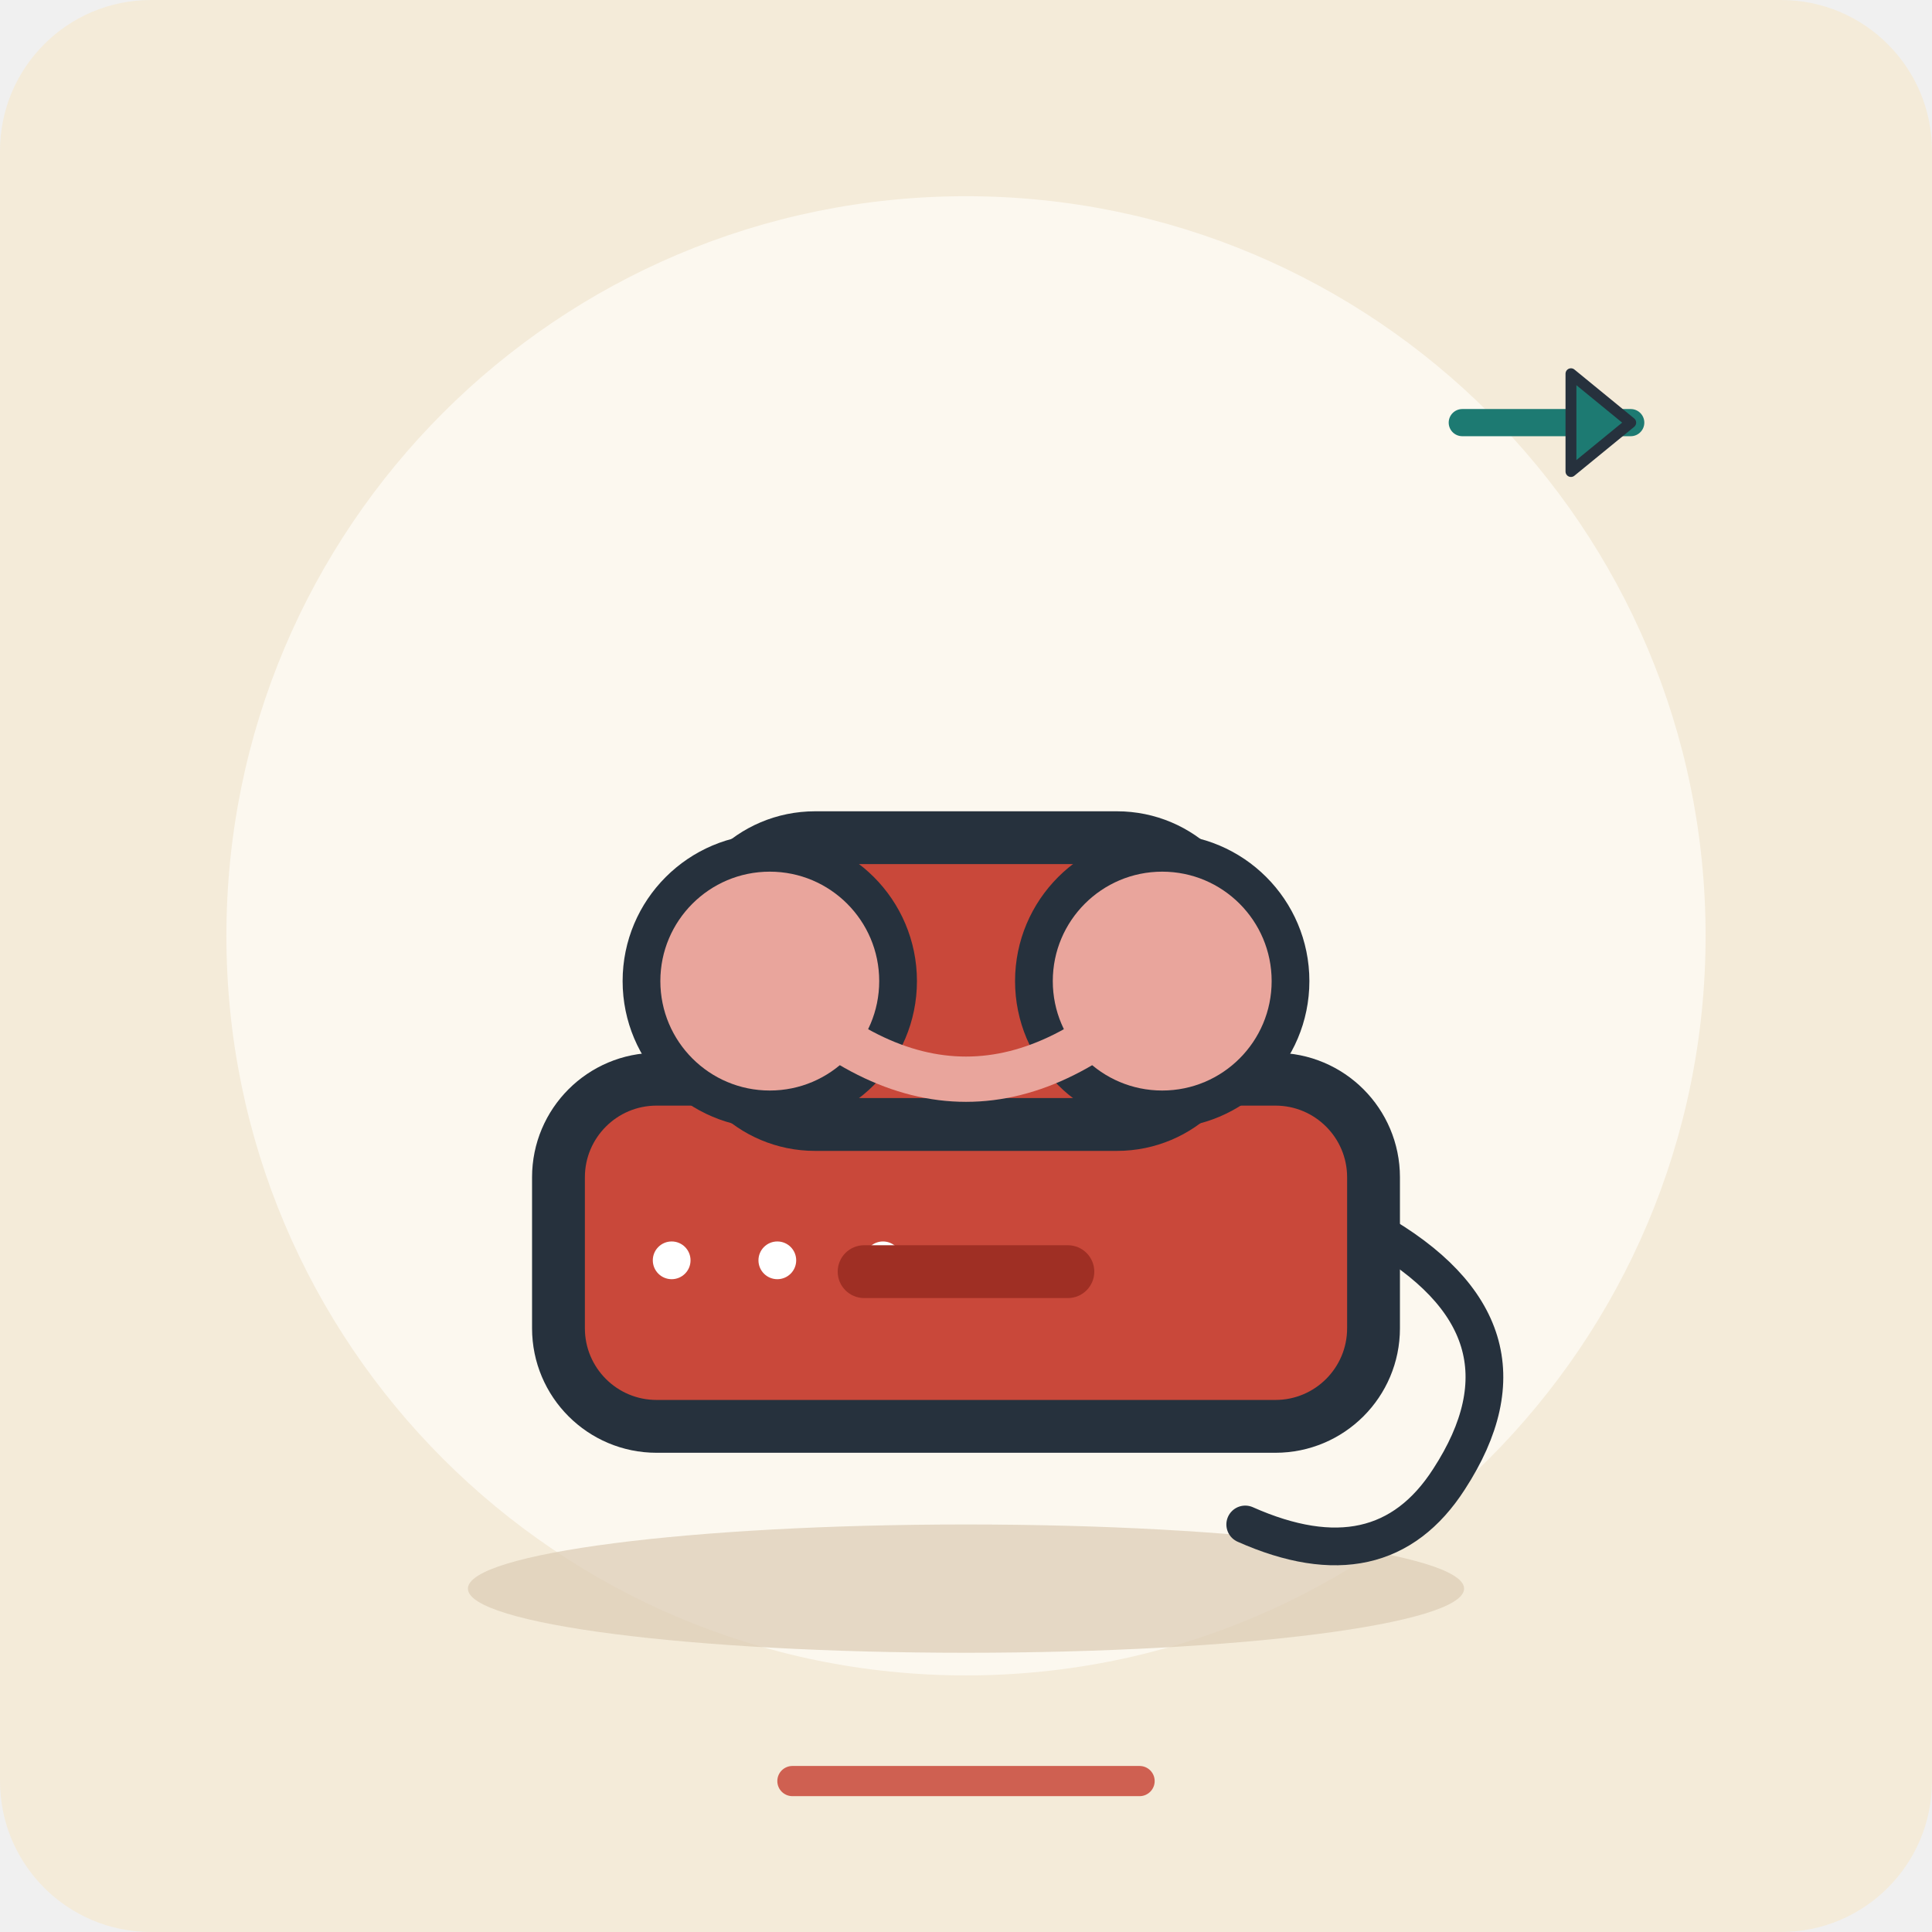
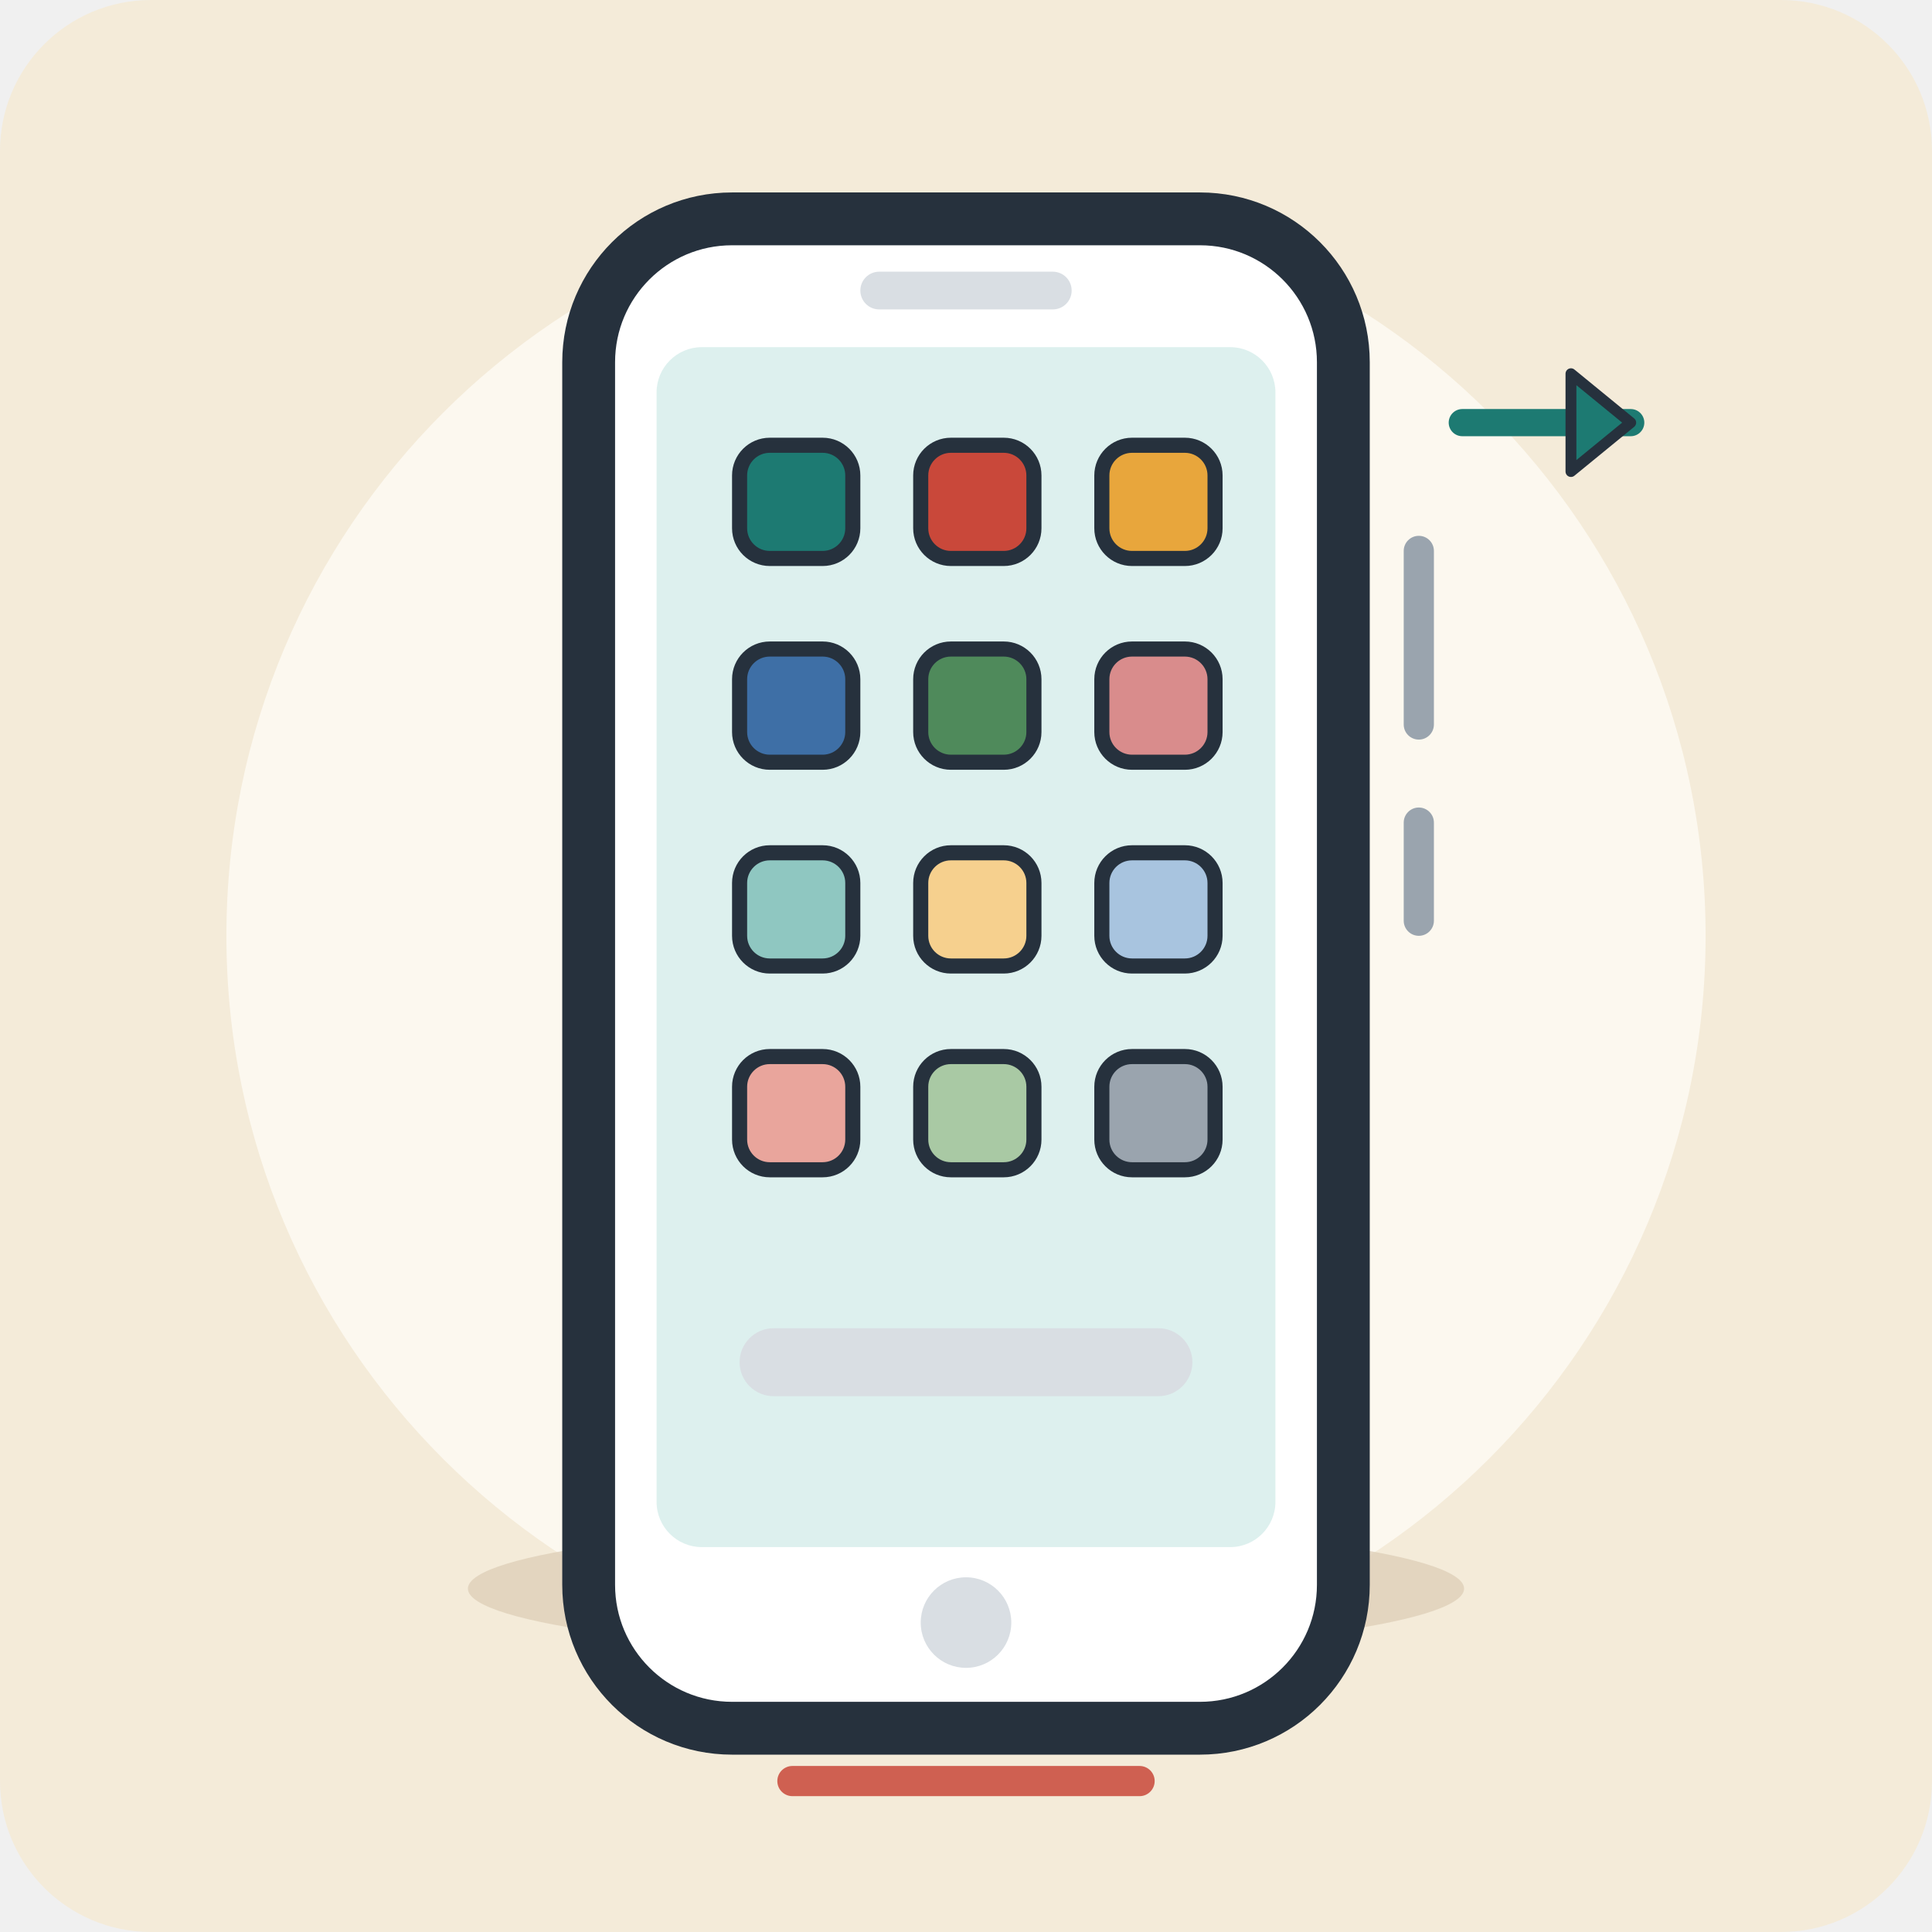
<svg xmlns="http://www.w3.org/2000/svg" viewBox="0 0 512 512" role="img" aria-label="一部电话，旁边一个往回弯的箭头">
  <rect width="512" height="512" rx="40" fill="#F4EBD9" />
  <circle cx="256" cy="248" r="196" fill="#FCF8EF" />
  <ellipse cx="256" cy="421" rx="132" ry="17" fill="#DDCEB7" stroke="none" stroke-width="0" opacity="0.75" />
-   <rect x="148" y="286" width="216" height="92" rx="26" fill="#C9483A" stroke="#26313D" stroke-width="14" />
-   <rect x="186" y="222" width="140" height="76" rx="30" fill="#C9483A" stroke="#26313D" stroke-width="14" />
-   <circle cx="204" cy="260" r="34" fill="#E9A59C" stroke="#26313D" stroke-width="10" />
-   <circle cx="308" cy="260" r="34" fill="#E9A59C" stroke="#26313D" stroke-width="10" />
-   <path d="M 204 260 q 52 52 104 0" fill="none" stroke="#E9A59C" stroke-width="12" stroke-linecap="round" stroke-linejoin="round" />
-   <path d="M 364 326 q 46 26 20 66 q -18 28 -54 12" fill="none" stroke="#26313D" stroke-width="10" stroke-linecap="round" stroke-linejoin="round" />
-   <circle cx="178" cy="334" r="5" fill="#FFFFFF" stroke="none" stroke-width="0" />
-   <circle cx="206" cy="334" r="5" fill="#FFFFFF" stroke="none" stroke-width="0" />
-   <circle cx="234" cy="334" r="5" fill="#FFFFFF" stroke="none" stroke-width="0" />
-   <rect x="222" y="330" width="68" height="14" rx="7" fill="#9F2F24" stroke="#26313D" stroke-width="0" />
+   <rect x="156" y="58" width="200" height="400" rx="38" fill="#FFFFFF" stroke="#26313D" stroke-width="14" />
+   <rect x="174" y="92" width="164" height="318" rx="12" fill="#DDF0EE" stroke="#26313D" stroke-width="0" />
+   <rect x="228" y="72" width="56" height="10" rx="5" fill="#D9DEE3" stroke="#26313D" stroke-width="0" />
+   <circle cx="256" cy="430" r="12" fill="#D9DEE3" stroke="none" stroke-width="0" />
+   <rect x="196" y="118" width="30" height="30" rx="8" fill="#1D7A72" stroke="#26313D" stroke-width="4" />
+   <rect x="244" y="118" width="30" height="30" rx="8" fill="#C9483A" stroke="#26313D" stroke-width="4" />
+   <rect x="292" y="118" width="30" height="30" rx="8" fill="#E8A63C" stroke="#26313D" stroke-width="4" />
+   <rect x="196" y="172" width="30" height="30" rx="8" fill="#3E6FA6" stroke="#26313D" stroke-width="4" />
+   <rect x="244" y="172" width="30" height="30" rx="8" fill="#4F8A5B" stroke="#26313D" stroke-width="4" />
+   <rect x="292" y="172" width="30" height="30" rx="8" fill="#D98C8C" stroke="#26313D" stroke-width="4" />
+   <rect x="196" y="226" width="30" height="30" rx="8" fill="#8FC7C1" stroke="#26313D" stroke-width="4" />
+   <rect x="244" y="226" width="30" height="30" rx="8" fill="#F6D08E" stroke="#26313D" stroke-width="4" />
+   <rect x="292" y="226" width="30" height="30" rx="8" fill="#A8C4DF" stroke="#26313D" stroke-width="4" />
+   <rect x="196" y="280" width="30" height="30" rx="8" fill="#E9A59C" stroke="#26313D" stroke-width="4" />
+   <rect x="244" y="280" width="30" height="30" rx="8" fill="#A9C9A4" stroke="#26313D" stroke-width="4" />
+   <rect x="292" y="280" width="30" height="30" rx="8" fill="#9AA4AE" stroke="#26313D" stroke-width="4" />
+   <rect x="196" y="352" width="120" height="18" rx="9" fill="#D9DEE3" stroke="#26313D" stroke-width="0" />
+   <rect x="372" y="142" width="8" height="54" rx="4" fill="#9AA4AE" stroke="#26313D" stroke-width="0" />
+   <rect x="372" y="214" width="8" height="34" rx="4" fill="#9AA4AE" stroke="#26313D" stroke-width="0" />
  <g transform="translate(412 112) scale(0.72) translate(-50 -50)">
    <line x1="16" y1="50" x2="78" y2="50" stroke="#1D7A72" stroke-width="10" stroke-linecap="round" />
    <polygon points="78 50 56 32 56 68" fill="#1D7A72" stroke="#26313D" stroke-width="4" stroke-linejoin="round" />
  </g>
  <rect x="206" y="468" width="100" height="8" rx="4" fill="#C9483A" stroke="none" stroke-width="0" opacity="0.85" />
</svg>
